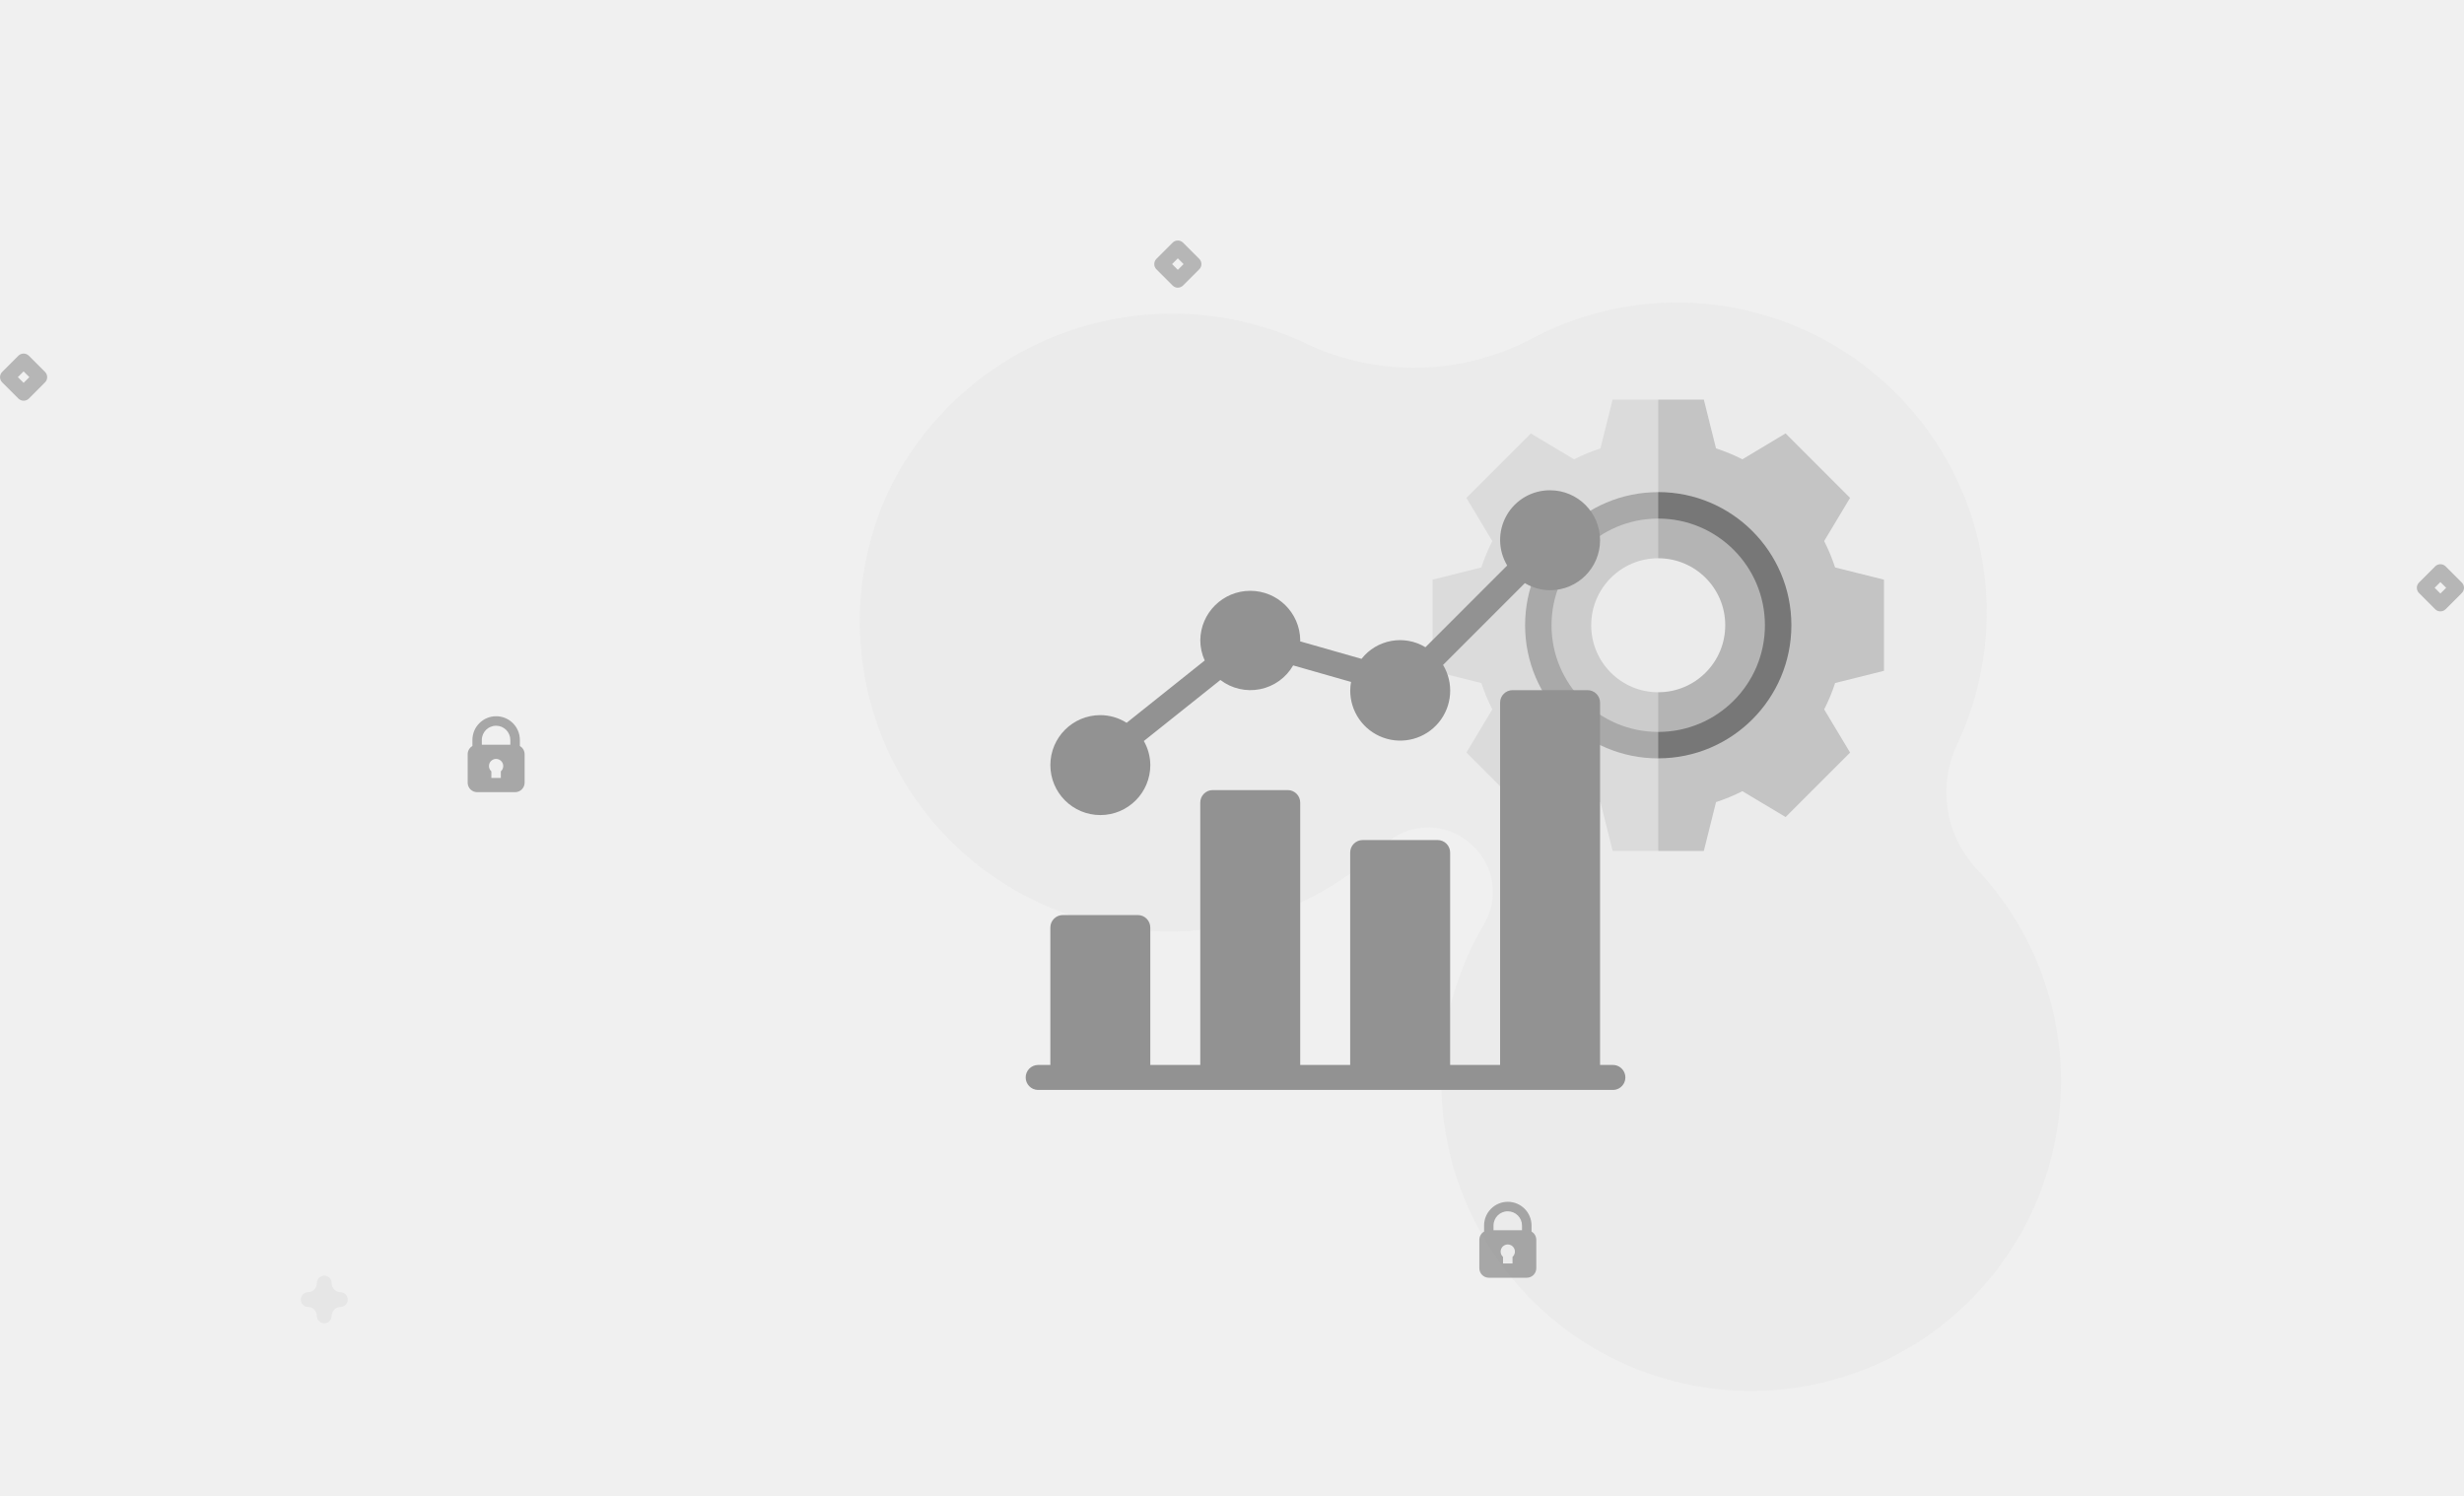
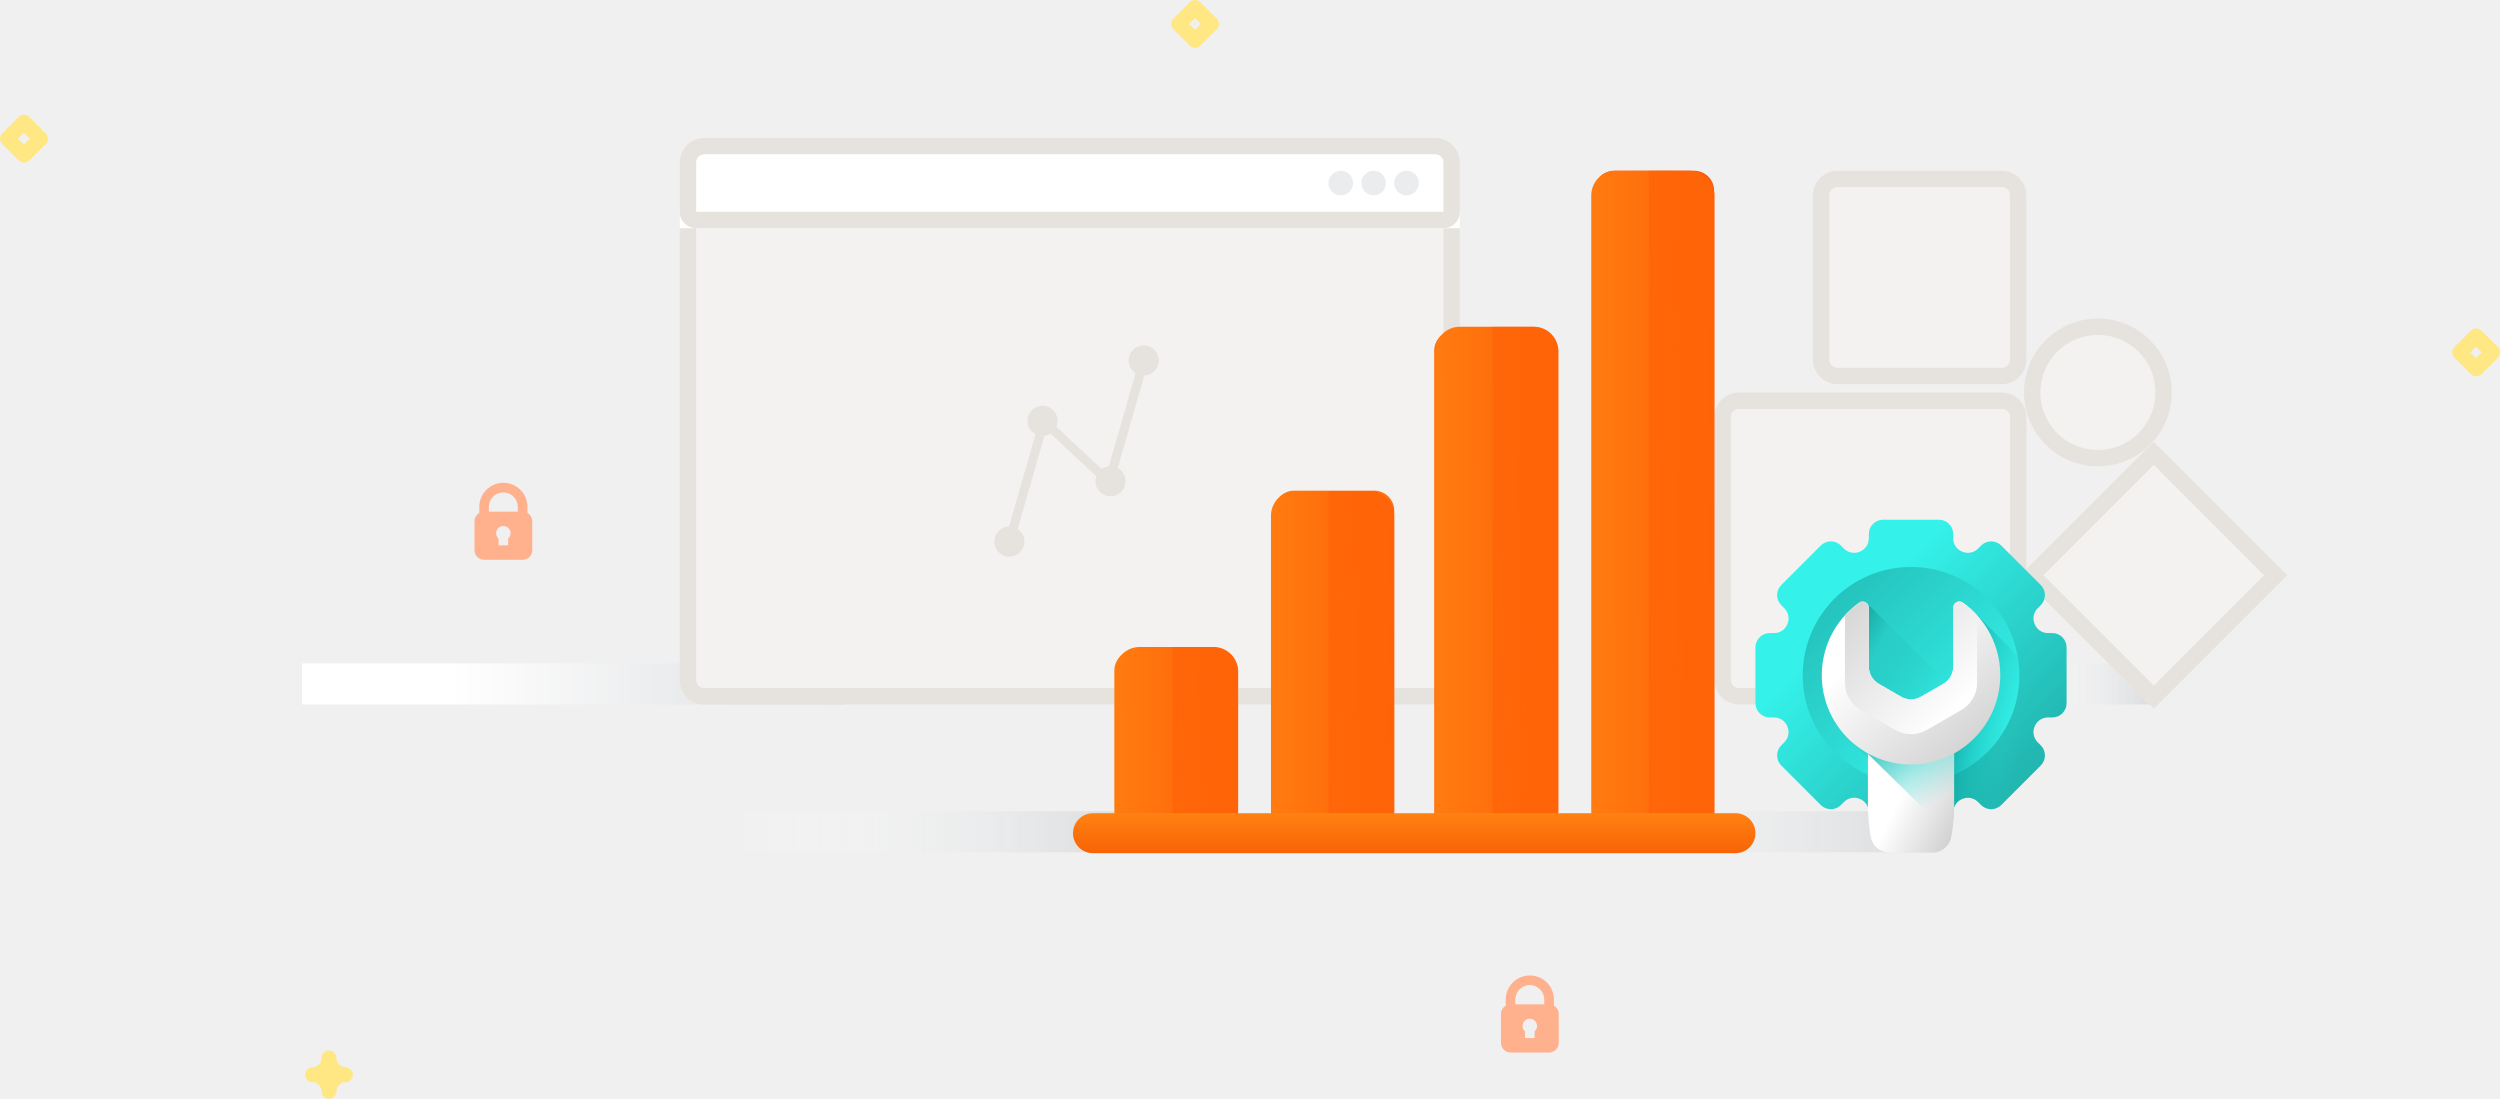
- <svg xmlns="http://www.w3.org/2000/svg" width="304.445" height="184.789" viewBox="0 0 304.445 184.789">
-   <g id="analytics-engine-configuration-illustration" transform="translate(-141.222 -68.495)">
-     <path id="Path_81" d="M163.973,73.972A38.194,38.194,0,0,0,141.32,50.558a13.869,13.869,0,0,1-8.946-12.789V37.4A38.273,38.273,0,0,0,63.3,15.568a31.233,31.233,0,0,1-25,12.959q-.437,0-.875.009A39,39,0,0,0,0,66.285a38.284,38.284,0,0,0,74.235,13.67,7.834,7.834,0,0,1,9.5-4.79l.149.042a7.814,7.814,0,0,1,5.691,8.146,38.282,38.282,0,1,0,74.393-9.387Z" transform="translate(280.616 68.495) rotate(26)" fill="#dbdbdb" opacity="0.24" />
-     <path id="Path_95" d="M424.493,166.965a.914.914,0,0,1-.914-.914,1.1,1.1,0,0,0-1.1-1.1.915.915,0,0,1,0-1.829,1.1,1.1,0,0,0,1.1-1.1.915.915,0,1,1,1.829,0,1.1,1.1,0,0,0,1.1,1.1.915.915,0,0,1,0,1.829,1.1,1.1,0,0,0-1.1,1.1.914.914,0,0,1-.914.914Z" transform="translate(-243.207 65.047)" fill="#e6e6e6" />
-     <path id="Path_96" d="M68.794,419.851a.915.915,0,0,1-.645-.267l-2-2a.914.914,0,0,1,0-1.291l2-2a.914.914,0,0,1,1.291,0l2,2a.914.914,0,0,1,0,1.291l-2,2.008A.915.915,0,0,1,68.794,419.851Zm-.711-2.917.711.711.711-.711-.711-.708Z" transform="translate(75.344 -301.841)" fill="rgba(157,157,157,0.7)" />
-     <path id="Path_98" d="M141.064,46.254a.914.914,0,0,1-.645-.267l-2-2.005a.914.914,0,0,1,0-1.291l2-2a.914.914,0,0,1,1.291,0l2,2a.914.914,0,0,1,0,1.291l-2,2a.909.909,0,0,1-.645.267Zm-.711-2.917.711.711.711-.711-.711-.711Z" transform="translate(301.688 97.79)" fill="rgba(157,157,157,0.7)" />
-     <path id="Path_98-2" data-name="Path_98" d="M141.064,46.254a.914.914,0,0,1-.645-.267l-2-2.005a.914.914,0,0,1,0-1.291l2-2a.914.914,0,0,1,1.291,0l2,2a.914.914,0,0,1,0,1.291l-2,2a.909.909,0,0,1-.645.267Zm-.711-2.917.711.711.711-.711-.711-.711Z" transform="translate(145.688 57.79)" fill="rgba(157,157,157,0.7)" />
-     <path id="padlock" d="M70.9,3.681V2.932a2.932,2.932,0,1,0-5.864,0v.749a1.169,1.169,0,0,0-.586,1.01V8.209a1.174,1.174,0,0,0,1.173,1.173h4.691a1.174,1.174,0,0,0,1.173-1.173V4.691a1.169,1.169,0,0,0-.586-1.01ZM67.963,1.173a1.761,1.761,0,0,1,1.759,1.759v.586H66.2V2.932a1.761,1.761,0,0,1,1.759-1.759Zm.586,5.635v.815H67.377V6.808a.88.88,0,1,1,1.173,0Z" transform="translate(259.555 217)" fill="#6b6b6b" opacity="0.55" />
-     <path id="padlock-2" data-name="padlock" d="M70.9,3.681V2.932a2.932,2.932,0,1,0-5.864,0v.749a1.169,1.169,0,0,0-.586,1.01V8.209a1.174,1.174,0,0,0,1.173,1.173h4.691a1.174,1.174,0,0,0,1.173-1.173V4.691a1.169,1.169,0,0,0-.586-1.01ZM67.963,1.173a1.761,1.761,0,0,1,1.759,1.759v.586H66.2V2.932a1.761,1.761,0,0,1,1.759-1.759Zm.586,5.635v.815H67.377V6.808a.88.88,0,1,1,1.173,0Z" transform="translate(134.555 157)" fill="#6b6b6b" opacity="0.55" />
-     <g id="gear" transform="translate(318.221 117.868)">
-       <path id="Path_1944" data-name="Path 1944" d="M230.424,33.521V22.255l-6.035-1.509a22.9,22.9,0,0,0-1.352-3.259l3.2-5.336-7.967-7.967-5.336,3.2a22.892,22.892,0,0,0-3.259-1.352L208.17,0h-5.633L196,16.341h6.536a11.547,11.547,0,1,1,0,23.095H196l6.536,16.341h5.633l1.509-6.035a22.908,22.908,0,0,0,3.259-1.352l5.336,3.2,7.967-7.967-3.2-5.336a22.888,22.888,0,0,0,1.352-3.259Z" transform="translate(-174.648 0)" fill="#c4c4c4" />
-       <path id="Path_1945" data-name="Path 1945" d="M16.341,27.888A11.547,11.547,0,0,1,27.888,16.341V0H22.255L20.746,6.035a22.909,22.909,0,0,0-3.259,1.352l-5.336-3.2L4.185,12.151l3.2,5.336a22.9,22.9,0,0,0-1.352,3.259L0,22.255V33.521L6.035,35.03a22.9,22.9,0,0,0,1.352,3.259l-3.2,5.336,7.967,7.967,5.336-3.2a22.893,22.893,0,0,0,3.259,1.352l1.509,6.035h5.633V39.435A11.547,11.547,0,0,1,16.341,27.888Z" transform="translate(0 0)" fill="#dbdbdb" />
-       <path id="Path_1946" data-name="Path 1946" d="M229.268,105,226,109.9h3.268a11.547,11.547,0,1,1,0,23.095H226l3.268,4.9a16.45,16.45,0,1,0,0-32.9Z" transform="translate(-201.38 -93.561)" fill="#777" />
-       <path id="Path_1947" data-name="Path 1947" d="M109.9,121.449A11.547,11.547,0,0,1,121.45,109.9V105a16.45,16.45,0,1,0,0,32.9V133A11.547,11.547,0,0,1,109.9,121.449Z" transform="translate(-93.562 -93.561)" fill="#a9a9a9" />
-       <path id="Path_1948" data-name="Path 1948" d="M238.179,135,236,137.451l2.179,2.451a8.279,8.279,0,1,1,0,16.558L236,158.912l2.179,2.451a13.181,13.181,0,1,0,0-26.363Z" transform="translate(-210.291 -120.293)" fill="#b4b4b4" />
-       <path id="Path_1949" data-name="Path 1949" d="M139.9,148.181a8.279,8.279,0,0,1,8.279-8.279V135a13.181,13.181,0,1,0,0,26.363v-4.9A8.279,8.279,0,0,1,139.9,148.181Z" transform="translate(-120.294 -120.293)" fill="#ccc" />
+ <svg xmlns="http://www.w3.org/2000/svg" xmlns:xlink="http://www.w3.org/1999/xlink" width="304.445" height="133.802" viewBox="0 0 304.445 133.802">
+   <defs>
+     <linearGradient id="linear-gradient" x1="0.274" y1="0.5" x2="1" y2="0.5" gradientUnits="objectBoundingBox">
+       <stop offset="0" stop-color="#fff" stop-opacity="0" />
+       <stop offset="1" stop-color="#dbdddf" />
+     </linearGradient>
+     <linearGradient id="linear-gradient-4" x1="0.274" y1="0.5" x2="1" y2="0.5" gradientUnits="objectBoundingBox">
+       <stop offset="0" stop-color="#fff" />
+       <stop offset="1" stop-color="#dbdddf" />
+     </linearGradient>
+     <linearGradient id="linear-gradient-5" x1="0.945" y1="0.65" x2="0.178" y2="0.718" gradientUnits="objectBoundingBox">
+       <stop offset="0" stop-color="#ff5703" />
+       <stop offset="1" stop-color="#ff8212" />
+     </linearGradient>
+     <linearGradient id="linear-gradient-6" x1="-0.223" y1="0.392" x2="3.137" y2="0.366" gradientUnits="objectBoundingBox">
+       <stop offset="0" stop-color="#ff8112" />
+       <stop offset="0.325" stop-color="#ff6508" />
+       <stop offset="1" stop-color="#ff5703" />
+     </linearGradient>
+     <linearGradient id="linear-gradient-10" x1="2.27" y1="0.346" x2="-1.758" y2="0.219" gradientUnits="objectBoundingBox">
+       <stop offset="0" stop-color="#ff8112" stop-opacity="0" />
+       <stop offset="0.088" stop-color="#ff6508" stop-opacity="0" />
+       <stop offset="1" stop-color="#ff5703" />
+     </linearGradient>
+     <linearGradient id="linear-gradient-14" x1="0.5" y1="1" x2="0.5" gradientUnits="objectBoundingBox">
+       <stop offset="0" stop-color="#f86306" />
+       <stop offset="1" stop-color="#ff8212" />
+     </linearGradient>
+     <linearGradient id="linear-gradient-15" x1="0.308" y1="0.308" x2="0.828" y2="0.828" gradientUnits="objectBoundingBox">
+       <stop offset="0" stop-color="#34f1e9" />
+       <stop offset="1" stop-color="#22b7b1" />
+     </linearGradient>
+     <linearGradient id="linear-gradient-16" x1="0.821" y1="0.821" x2="0.126" y2="0.126" gradientUnits="objectBoundingBox">
+       <stop offset="0" stop-color="#34f1e9" />
+       <stop offset="1" stop-color="#25c2bc" />
+     </linearGradient>
+     <linearGradient id="linear-gradient-17" x1="0.428" y1="0.45" x2="-0.035" y2="0.205" gradientUnits="objectBoundingBox">
+       <stop offset="0" stop-color="#28cbc4" stop-opacity="0" />
+       <stop offset="0.563" stop-color="#28cdc6" stop-opacity="0.922" />
+       <stop offset="1" stop-color="#0b8985" />
+     </linearGradient>
+     <linearGradient id="linear-gradient-18" x1="0.608" y1="0.634" x2="-0.093" y2="0.449" gradientUnits="objectBoundingBox">
+       <stop offset="0" stop-color="#2ad2cb" stop-opacity="0" />
+       <stop offset="0.563" stop-color="#11b0aa" stop-opacity="0.561" />
+       <stop offset="1" stop-color="#0b8984" />
+     </linearGradient>
+     <linearGradient id="linear-gradient-19" x1="0.464" y1="0.418" x2="1.086" y2="0.86" gradientUnits="objectBoundingBox">
+       <stop offset="0" stop-color="#fff" />
+       <stop offset="1" stop-color="#ccc" />
+     </linearGradient>
+     <linearGradient id="linear-gradient-20" x1="0.801" y1="0.671" x2="0.39" y2="-0.096" gradientUnits="objectBoundingBox">
+       <stop offset="0" stop-color="#2ad0c9" stop-opacity="0" />
+       <stop offset="1" stop-color="#26c4be" />
+     </linearGradient>
+     <linearGradient id="linear-gradient-21" x1="0.317" y1="0.252" x2="0.97" y2="0.967" xlink:href="#linear-gradient-19" />
+     <linearGradient id="linear-gradient-22" x1="0.875" y1="0.78" x2="-0.125" y2="-0.215" xlink:href="#linear-gradient-19" />
+   </defs>
+   <g id="analytics-engine-configuration-illustration" transform="translate(-141.222 -98.21)">
+     <g id="account-recovery-illustration">
+       <path id="Path_95" d="M424.493,166.965a.914.914,0,0,1-.914-.914,1.1,1.1,0,0,0-1.1-1.1.915.915,0,0,1,0-1.829,1.1,1.1,0,0,0,1.1-1.1.915.915,0,1,1,1.829,0,1.1,1.1,0,0,0,1.1,1.1.915.915,0,0,1,0,1.829,1.1,1.1,0,0,0-1.1,1.1.914.914,0,0,1-.914.914Z" transform="translate(-243.207 65.047)" fill="#ffe783" />
+       <path id="Path_96" d="M68.794,419.851a.915.915,0,0,1-.645-.267l-2-2a.914.914,0,0,1,0-1.291l2-2a.914.914,0,0,1,1.291,0l2,2a.914.914,0,0,1,0,1.291l-2,2.008A.915.915,0,0,1,68.794,419.851Zm-.711-2.917.711.711.711-.711-.711-.708Z" transform="translate(75.344 -301.841)" fill="#ffe783" />
+       <path id="Path_98" d="M141.064,46.254a.914.914,0,0,1-.645-.267l-2-2.005a.914.914,0,0,1,0-1.291l2-2a.914.914,0,0,1,1.291,0l2,2a.914.914,0,0,1,0,1.291l-2,2a.909.909,0,0,1-.645.267Zm-.711-2.917.711.711.711-.711-.711-.711Z" transform="translate(301.688 97.79)" fill="#ffe783" />
+       <path id="Path_98-2" data-name="Path_98" d="M141.064,46.254a.914.914,0,0,1-.645-.267l-2-2.005a.914.914,0,0,1,0-1.291l2-2a.914.914,0,0,1,1.291,0l2,2a.914.914,0,0,1,0,1.291l-2,2a.909.909,0,0,1-.645.267Zm-.711-2.917.711.711.711-.711-.711-.711Z" transform="translate(145.688 57.79)" fill="#ffe783" />
+       <path id="padlock" d="M70.9,3.681V2.932a2.932,2.932,0,1,0-5.864,0v.749a1.169,1.169,0,0,0-.586,1.01V8.209a1.174,1.174,0,0,0,1.173,1.173h4.691a1.174,1.174,0,0,0,1.173-1.173V4.691a1.169,1.169,0,0,0-.586-1.01ZM67.963,1.173a1.761,1.761,0,0,1,1.759,1.759v.586H66.2V2.932a1.761,1.761,0,0,1,1.759-1.759Zm.586,5.635v.815H67.377V6.808a.88.88,0,1,1,1.173,0Z" transform="translate(259.555 217)" fill="#ffb18d" />
+       <path id="padlock-2" data-name="padlock" d="M70.9,3.681V2.932a2.932,2.932,0,1,0-5.864,0v.749a1.169,1.169,0,0,0-.586,1.01V8.209a1.174,1.174,0,0,0,1.173,1.173h4.691a1.174,1.174,0,0,0,1.173-1.173V4.691a1.169,1.169,0,0,0-.586-1.01ZM67.963,1.173a1.761,1.761,0,0,1,1.759,1.759v.586H66.2V2.932a1.761,1.761,0,0,1,1.759-1.759Zm.586,5.635v.815H67.377V6.808a.88.88,0,1,1,1.173,0Z" transform="translate(134.555 157)" fill="#ffb18d" />
+       <rect id="Rectangle_446" data-name="Rectangle 446" width="66" height="5" transform="translate(212 197)" fill="url(#linear-gradient)" />
+       <rect id="Rectangle_479" data-name="Rectangle 479" width="66" height="5" transform="translate(308 197)" fill="url(#linear-gradient)" />
+       <rect id="Rectangle_454" data-name="Rectangle 454" width="20" height="5" transform="translate(383 179)" fill="url(#linear-gradient)" />
+       <g id="Group_1135" data-name="Group 1135" transform="translate(-56 -7)">
+         <rect id="Rectangle_448" data-name="Rectangle 448" width="66" height="5" transform="translate(234 186)" fill="url(#linear-gradient-4)" />
+         <g id="Path_2110" data-name="Path 2110" transform="translate(280 122)" fill="#f4f2f1">
+           <path d="M 92 68 L 3 68 C 1.897 68 1 67.103 1 66 L 1 3 C 1 1.897 1.897 1 3 1 L 92 1 C 93.103 1 94 1.897 94 3 L 94 66 C 94 67.103 93.103 68 92 68 Z" stroke="none" />
+           <path d="M 3 2 C 2.449 2 2 2.449 2 3 L 2 66 C 2 66.551 2.449 67 3 67 L 92 67 C 92.551 67 93 66.551 93 66 L 93 3 C 93 2.449 92.551 2 92 2 L 3 2 M 3 0 L 92 0 C 93.657 0 95 1.343 95 3 L 95 66 C 95 67.657 93.657 69 92 69 L 3 69 C 1.343 69 0 67.657 0 66 L 0 3 C 0 1.343 1.343 0 3 0 Z" stroke="none" fill="#e6e3df" />
+         </g>
+         <g id="Rectangle_376" data-name="Rectangle 376" transform="translate(280 122)" fill="#fff" stroke="#e6e3df" stroke-width="2">
+           <path d="M3,0H92a3,3,0,0,1,3,3v8a0,0,0,0,1,0,0H0a0,0,0,0,1,0,0V3A3,3,0,0,1,3,0Z" stroke="none" />
+           <path d="M3,1H92a2,2,0,0,1,2,2V9a1,1,0,0,1-1,1H2A1,1,0,0,1,1,9V3A2,2,0,0,1,3,1Z" fill="none" />
+         </g>
+         <circle id="Ellipse_110" data-name="Ellipse 110" cx="1.5" cy="1.5" r="1.5" transform="translate(367 126)" fill="#eaecee" />
+         <circle id="Ellipse_111" data-name="Ellipse 111" cx="1.5" cy="1.5" r="1.5" transform="translate(363 126)" fill="#eaecee" />
+         <circle id="Ellipse_112" data-name="Ellipse 112" cx="1.5" cy="1.5" r="1.5" transform="translate(359 126)" fill="#eaecee" />
+         <g id="Rectangle_452" data-name="Rectangle 452" transform="translate(406 153)" fill="#f4f2f1" stroke="#e6e3df" stroke-width="2">
+           <rect width="38" height="38" rx="3" stroke="none" />
+           <rect x="1" y="1" width="36" height="36" rx="2" fill="none" />
+         </g>
+         <g id="Rectangle_473" data-name="Rectangle 473" transform="translate(418 126)" fill="#f4f2f1" stroke="#e6e3df" stroke-width="2">
+           <rect width="26" height="26" rx="3" stroke="none" />
+           <rect x="1" y="1" width="24" height="24" rx="2" fill="none" />
+         </g>
+         <g id="Rectangle_453" data-name="Rectangle 453" transform="translate(443.237 175.264) rotate(-45)" fill="#f4f2f1" stroke="#e6e3df" stroke-width="2">
+           <rect width="23" height="23" rx="1" stroke="none" />
+           <rect x="1" y="1" width="21" height="21" fill="none" />
+         </g>
+         <g id="Ellipse_191" data-name="Ellipse 191" transform="translate(443.7 144)" fill="#f4f2f1" stroke="#e6e3df" stroke-width="2">
+           <circle cx="9" cy="9" r="9" stroke="none" />
+           <circle cx="9" cy="9" r="8" fill="none" />
+         </g>
+         <path id="analytics" d="M.3,24.9a1.839,1.839,0,0,1,1.8-1.839L5.324,11.817a1.838,1.838,0,1,1,2.548-.9l5.509,5.136a1.831,1.831,0,0,1,.878-.337l3.251-11.33a1.838,1.838,0,1,1,1.064.291l-3.23,11.257a1.838,1.838,0,1,1-2.626,1.009l-5.566-5.19a1.826,1.826,0,0,1-.737.262L3.159,23.368A1.839,1.839,0,1,1,.3,24.9Z" transform="translate(318 146.264)" fill="#e6e3df" />
+       </g>
    </g>
-     <g id="analytics" transform="translate(267.913 129.078)">
-       <g id="Group_1060" data-name="Group 1060" transform="translate(0 24.698)">
-         <g id="Group_1059" data-name="Group 1059">
-           <path id="Path_1942" data-name="Path 1942" d="M72.551,216.975H71.008V172.21a1.544,1.544,0,0,0-1.544-1.544H60.2a1.544,1.544,0,0,0-1.544,1.544v44.766H52.484V190.733a1.544,1.544,0,0,0-1.544-1.544H41.678a1.544,1.544,0,0,0-1.544,1.544v26.242H33.96V184.559a1.544,1.544,0,0,0-1.544-1.544H23.154a1.544,1.544,0,0,0-1.544,1.544v32.416H15.436V200a1.544,1.544,0,0,0-1.544-1.544H4.631A1.544,1.544,0,0,0,3.087,200v16.98H1.544a1.544,1.544,0,0,0,0,3.087H72.551a1.544,1.544,0,1,0,0-3.087Z" transform="translate(0 -170.666)" fill="#929292" />
+     <g id="analytics_1_" data-name="analytics (1)" transform="translate(271.889 119.002)">
+       <g id="Group_1169" data-name="Group 1169" transform="translate(5.032)">
+         <g id="Group_1168" data-name="Group 1168">
+           <path id="Path_2179" data-name="Path 2179" d="M62.653,38.957H52.913a2.435,2.435,0,0,0-2.435,2.435V80.674H65.088V41.392A2.435,2.435,0,0,0,62.653,38.957ZM43.174,58.436H33.435A2.435,2.435,0,0,0,31,60.871v19.8H45.609v-19.8A2.435,2.435,0,0,0,43.174,58.436ZM101.61,0H91.871a2.435,2.435,0,0,0-2.435,2.435V80.674h14.609V2.435A2.435,2.435,0,0,0,101.61,0ZM82.131,19.479H72.392a2.435,2.435,0,0,0-2.435,2.435V80.674H84.566V21.913A2.435,2.435,0,0,0,82.131,19.479Z" transform="translate(-31)" fill="url(#linear-gradient-5)" />
+           <rect id="Rectangle_458" data-name="Rectangle 458" width="15" height="81" rx="3" transform="translate(58.079 -0.002)" fill="url(#linear-gradient-6)" />
+           <rect id="Rectangle_459" data-name="Rectangle 459" width="15" height="62" rx="3" transform="translate(39.079 18.998)" fill="url(#linear-gradient-6)" />
+           <rect id="Rectangle_460" data-name="Rectangle 460" width="15" height="42" rx="3" transform="translate(19.079 38.998)" fill="url(#linear-gradient-6)" />
+           <rect id="Rectangle_461" data-name="Rectangle 461" width="15" height="23" rx="3" transform="translate(0.079 57.998)" fill="url(#linear-gradient-6)" />
+           <path id="Rectangle_462" data-name="Rectangle 462" d="M0,0H5A3,3,0,0,1,8,3V78a3,3,0,0,1-3,3H0a0,0,0,0,1,0,0V0A0,0,0,0,1,0,0Z" transform="translate(65.079 -0.002)" fill="url(#linear-gradient-10)" />
+           <path id="Rectangle_463" data-name="Rectangle 463" d="M0,0H5A3,3,0,0,1,8,3V59a3,3,0,0,1-3,3H0a0,0,0,0,1,0,0V0A0,0,0,0,1,0,0Z" transform="translate(46.079 18.998)" fill="url(#linear-gradient-10)" />
+           <path id="Rectangle_464" data-name="Rectangle 464" d="M0,0H5A3,3,0,0,1,8,3V41a3,3,0,0,1-3,3H0a0,0,0,0,1,0,0V0A0,0,0,0,1,0,0Z" transform="translate(26.079 38.998)" fill="url(#linear-gradient-10)" />
+           <path id="Rectangle_465" data-name="Rectangle 465" d="M0,0H5A3,3,0,0,1,8,3V22a3,3,0,0,1-3,3H0a0,0,0,0,1,0,0V0A0,0,0,0,1,0,0Z" transform="translate(7.079 57.998)" fill="url(#linear-gradient-10)" />
        </g>
      </g>
-       <g id="Group_1062" data-name="Group 1062" transform="translate(3.087)">
-         <g id="Group_1061" data-name="Group 1061">
-           <path id="Path_1943" data-name="Path 1943" d="M83.079,0a6.137,6.137,0,0,0-5.3,9.293l-10.1,10.1a6.06,6.06,0,0,0-7.9,1.439l-7.585-2.164c0-.049.015-.1.015-.148a6.175,6.175,0,0,0-12.349,0,6.1,6.1,0,0,0,.546,2.513l-9.648,7.7a6.088,6.088,0,0,0-3.248-.948,6.175,6.175,0,1,0,6.175,6.175,6.09,6.09,0,0,0-.8-2.976l9.456-7.542a6.1,6.1,0,0,0,8.993-1.8l7.153,2.041a5.85,5.85,0,0,0-.1,1.019A6.175,6.175,0,1,0,69.856,21.58L79.964,11.473a6.084,6.084,0,0,0,3.115.877A6.175,6.175,0,1,0,83.079,0Z" transform="translate(-21.333 0)" fill="#929292" />
+       <g id="Group_1171" data-name="Group 1171">
+         <g id="Group_1170" data-name="Group 1170">
+           <path id="Path_2180" data-name="Path 2180" d="M80.674,78.239H2.435a2.435,2.435,0,1,0,0,4.87H80.674a2.435,2.435,0,0,0,0-4.87Z" fill="url(#linear-gradient-14)" />
        </g>
      </g>
    </g>
+     <g id="google_2_" data-name="google (2)" transform="translate(338.334 161.501)">
+       <path id="Path_2115" data-name="Path 2115" d="M54.553,22.343v-6.8a1.738,1.738,0,0,0-1.738-1.738h-.537a1.746,1.746,0,0,1-1.611-1.086l-.009-.022a1.747,1.747,0,0,1,.37-1.909l.379-.379a1.738,1.738,0,0,0,0-2.458L46.6,3.145a1.738,1.738,0,0,0-2.458,0l-.379.379a1.747,1.747,0,0,1-1.909.37l-.022-.009a1.746,1.746,0,0,1-1.086-1.611V1.738A1.738,1.738,0,0,0,39.009,0h-6.8a1.738,1.738,0,0,0-1.738,1.738v.537a1.746,1.746,0,0,1-1.086,1.611l-.022.009a1.747,1.747,0,0,1-1.909-.37l-.379-.379a1.738,1.738,0,0,0-2.458,0L19.811,7.952a1.738,1.738,0,0,0,0,2.458l.379.379a1.747,1.747,0,0,1,.37,1.909l-.009.022a1.746,1.746,0,0,1-1.611,1.086H18.4a1.738,1.738,0,0,0-1.738,1.738v6.8A1.738,1.738,0,0,0,18.4,24.08h.537a1.746,1.746,0,0,1,1.611,1.086l.009.022a1.747,1.747,0,0,1-.37,1.909l-.379.379a1.738,1.738,0,0,0,0,2.458l4.807,4.807a1.738,1.738,0,0,0,2.458,0l.379-.379a1.747,1.747,0,0,1,1.909-.37l.022.009a1.746,1.746,0,0,1,1.086,1.611v.537a1.738,1.738,0,0,0,1.738,1.738h6.8a1.738,1.738,0,0,0,1.738-1.738v-.537A1.746,1.746,0,0,1,41.833,34l.022-.009a1.747,1.747,0,0,1,1.909.37l.379.379a1.738,1.738,0,0,0,2.458,0l4.807-4.807a1.738,1.738,0,0,0,0-2.458l-.379-.379a1.747,1.747,0,0,1-.37-1.909l.009-.022a1.746,1.746,0,0,1,1.611-1.086h.537a1.738,1.738,0,0,0,1.738-1.738Z" transform="translate(0)" fill="url(#linear-gradient-15)" />
+       <circle id="Ellipse_168" data-name="Ellipse 168" cx="13.189" cy="13.189" r="13.189" transform="translate(22.421 5.755)" fill="url(#linear-gradient-16)" />
+       <path id="Path_2116" data-name="Path 2116" d="M150.035,137.829a1.737,1.737,0,0,1-1.728,1.56h-.537a1.746,1.746,0,0,0-1.611,1.086l-.009.022a1.748,1.748,0,0,0,.37,1.909l.38.379a1.738,1.738,0,0,1,0,2.457l-4.808,4.807a1.737,1.737,0,0,1-2.457,0l-.379-.379a1.748,1.748,0,0,0-1.909-.37l-.022.009a1.746,1.746,0,0,0-1.086,1.611v.537a1.737,1.737,0,0,1-1.569,1.729l-10.958-10.963a10.692,10.692,0,0,1-3.308-7.952,10.4,10.4,0,0,1,4.381-8.695c.342-.245.776-.32,1.011-.037.078.095,9.436,9.436,9.541,9.538a2.439,2.439,0,0,0,.9-1.893v-7.174a.744.744,0,0,1,1.174-.608,10.957,10.957,0,0,1,1.675,1.478Z" transform="translate(-95.492 -115.308)" fill="url(#linear-gradient-17)" />
+       <path id="Path_2117" data-name="Path 2117" d="M320.49,153.2l-.379-.379a1.747,1.747,0,0,1-.37-1.909l.009-.022a1.746,1.746,0,0,1,1.611-1.086h.537a1.738,1.738,0,0,0,1.729-1.559l-10.948-10.948q-.348-.377-.73-.718a10.869,10.869,0,0,1-2.965,16.82v9.963a1.735,1.735,0,0,0,.846-1.49v-.537a1.746,1.746,0,0,1,1.086-1.611l.022-.009a1.747,1.747,0,0,1,1.909.37l.379.379a1.738,1.738,0,0,0,2.458,0l4.807-4.807A1.738,1.738,0,0,0,320.49,153.2Z" transform="translate(-269.082 -125.72)" fill="url(#linear-gradient-18)" />
+       <path id="Path_2118" data-name="Path 2118" d="M199.1,336.809a22.283,22.283,0,0,0,.348-3.919v-8.972h-10.5v8.972a22.282,22.282,0,0,0,.348,3.919,2.33,2.33,0,0,0,2.309,1.9h5.186A2.33,2.33,0,0,0,199.1,336.809Z" transform="translate(-158.589 -298.172)" fill="url(#linear-gradient-19)" />
+       <path id="Path_2119" data-name="Path 2119" d="M188.948,326.7l10.178,9.959a22.277,22.277,0,0,0,.322-3.767v-8.972h-10.5Z" transform="translate(-158.589 -298.172)" fill="url(#linear-gradient-20)" />
+       <path id="Path_2120" data-name="Path 2120" d="M140.008,134.254a10.867,10.867,0,1,1-17.184-8.844.745.745,0,0,1,1.179.6v7.173a2.442,2.442,0,0,0,1.221,2.115l2.7,1.556a2.442,2.442,0,0,0,2.442,0l2.7-1.556a2.442,2.442,0,0,0,1.221-2.115v-7.173a.744.744,0,0,1,1.174-.608A10.853,10.853,0,0,1,140.008,134.254Z" transform="translate(-93.531 -115.31)" fill="url(#linear-gradient-21)" />
+       <path id="Path_2121" data-name="Path 2121" d="M153.814,135.17a3.823,3.823,0,0,0,1.911,3.311l4.22,2.436a3.823,3.823,0,0,0,3.823,0l4.22-2.436a3.823,3.823,0,0,0,1.911-3.311v-8.223a10.919,10.919,0,0,0-1.731-1.54.744.744,0,0,0-1.174.608v7.173a2.442,2.442,0,0,1-1.221,2.115l-2.7,1.556a2.442,2.442,0,0,1-2.442,0l-2.7-1.556a2.442,2.442,0,0,1-1.221-2.115v-7.173a.745.745,0,0,0-1.179-.6,10.928,10.928,0,0,0-1.726,1.536v8.223Z" transform="translate(-126.247 -115.311)" fill="url(#linear-gradient-22)" />
+     </g>
  </g>
</svg>
